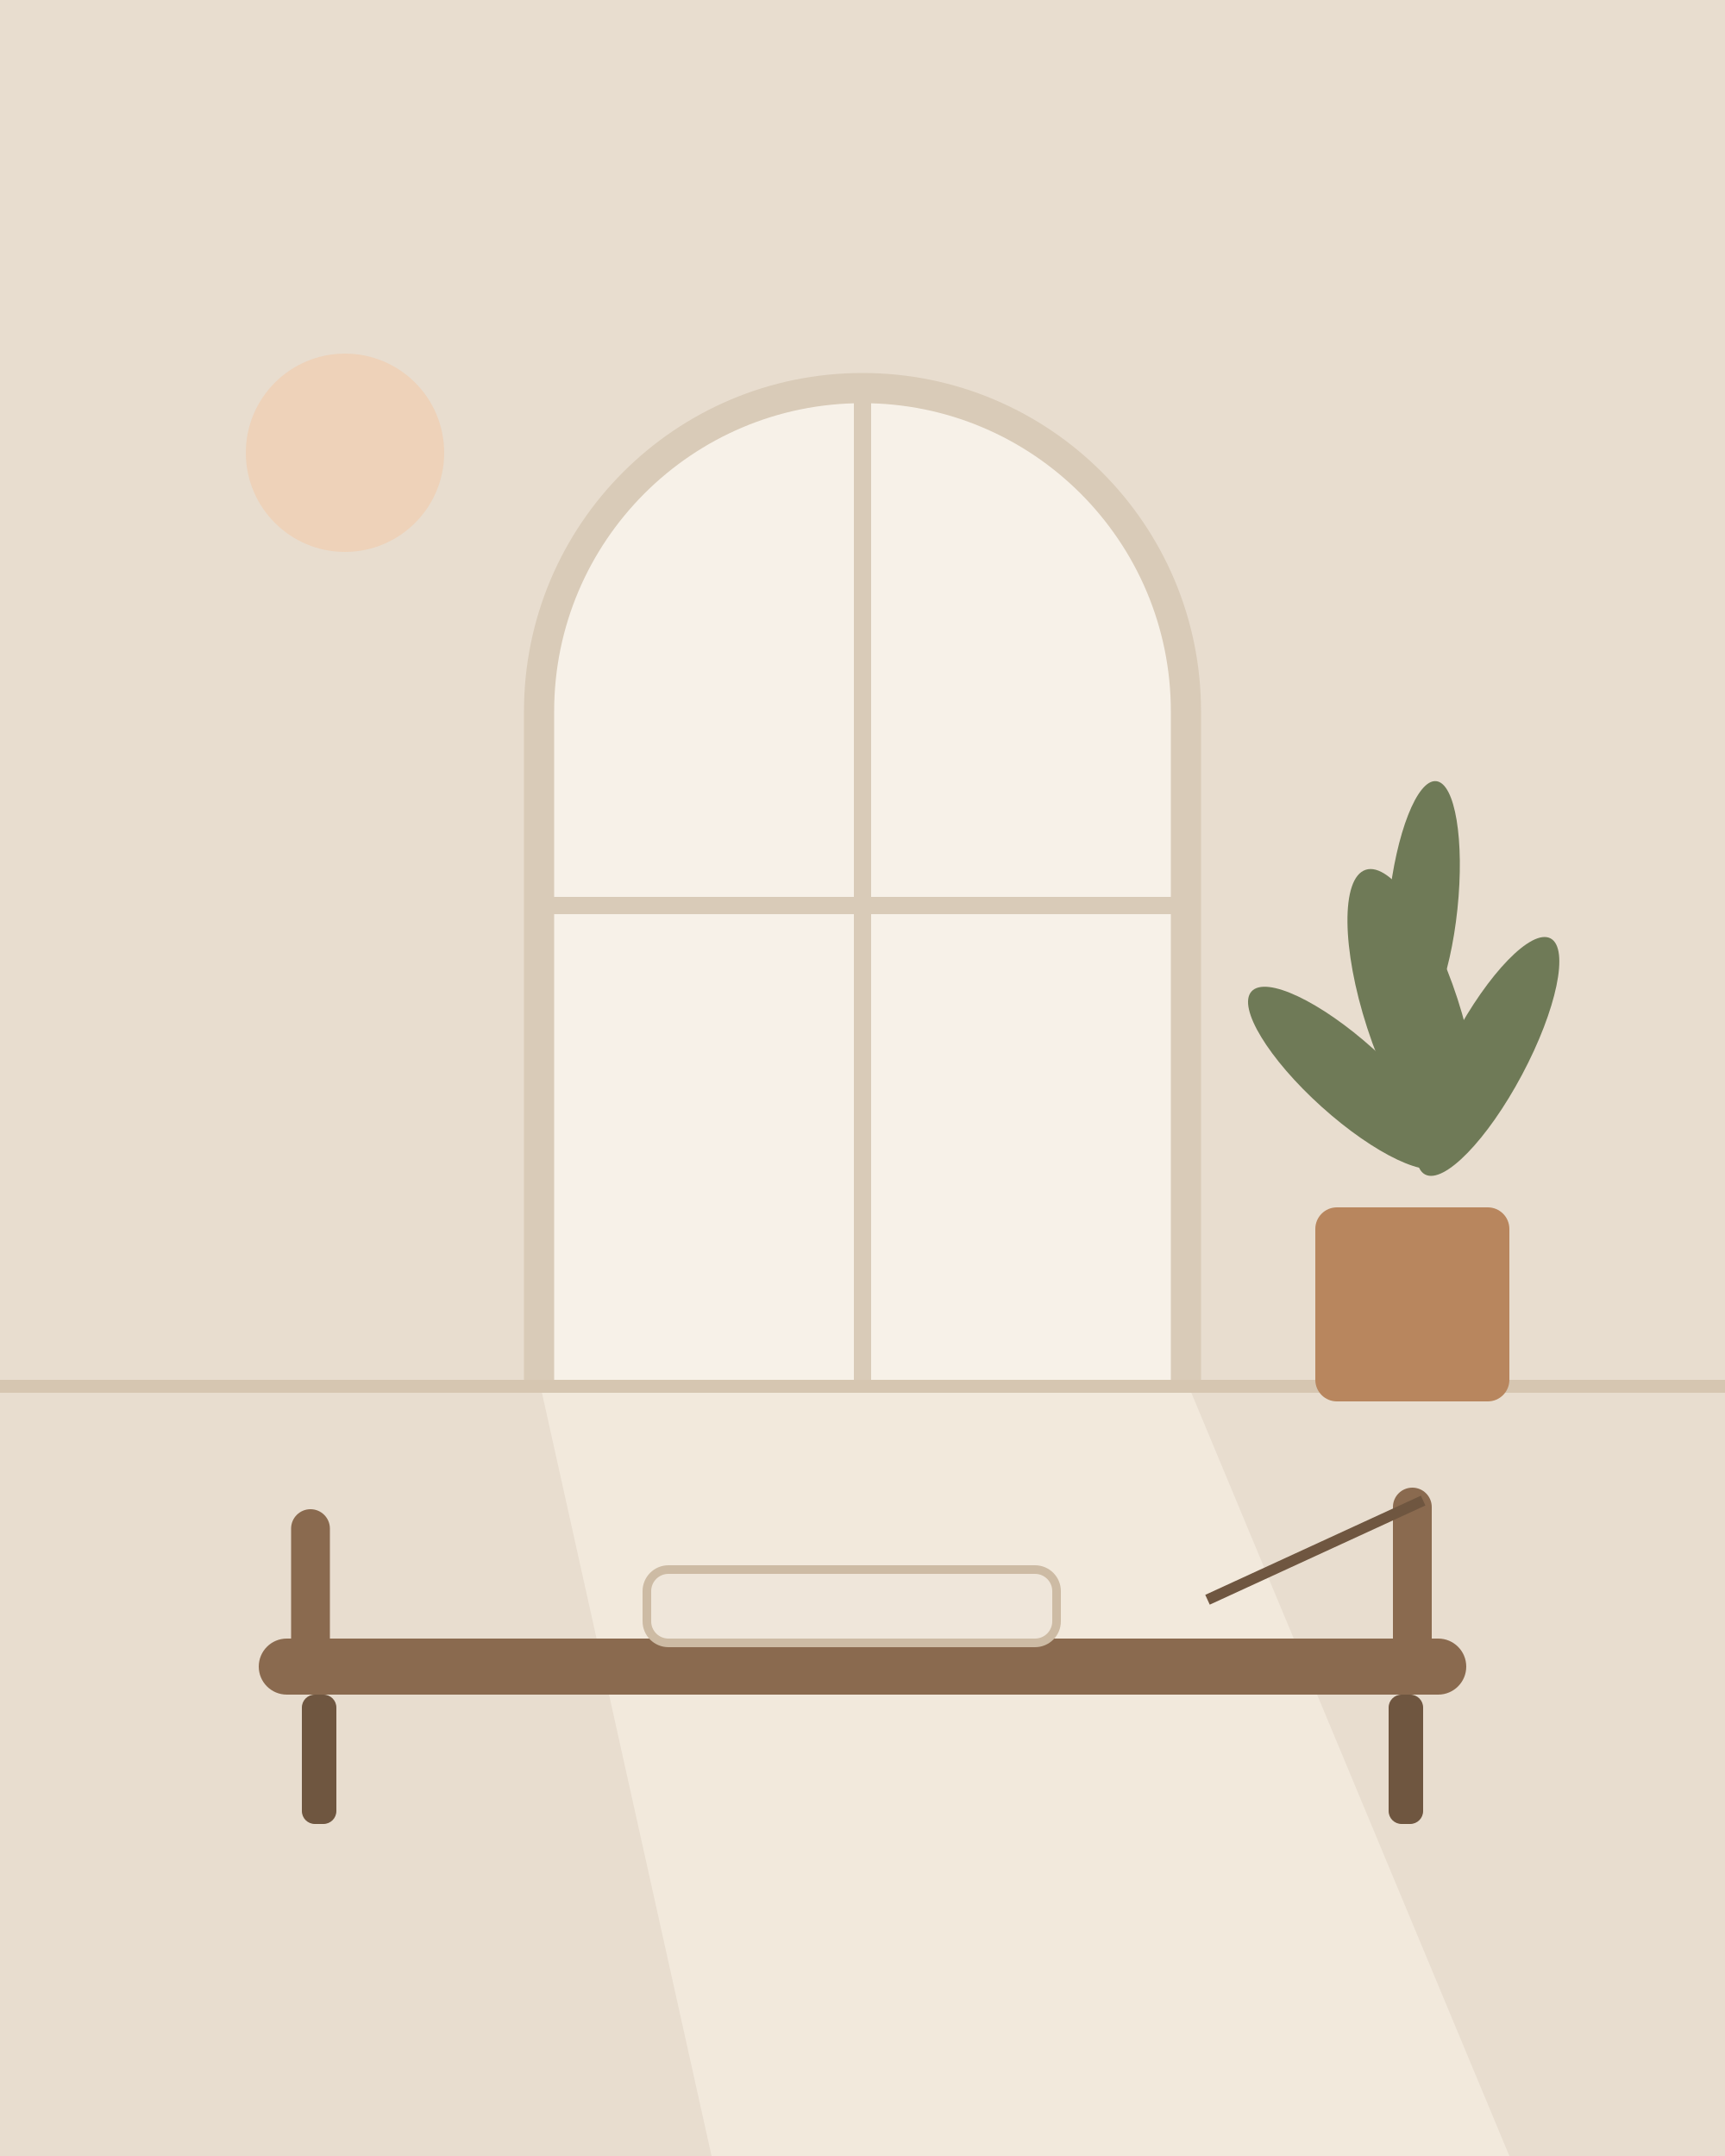
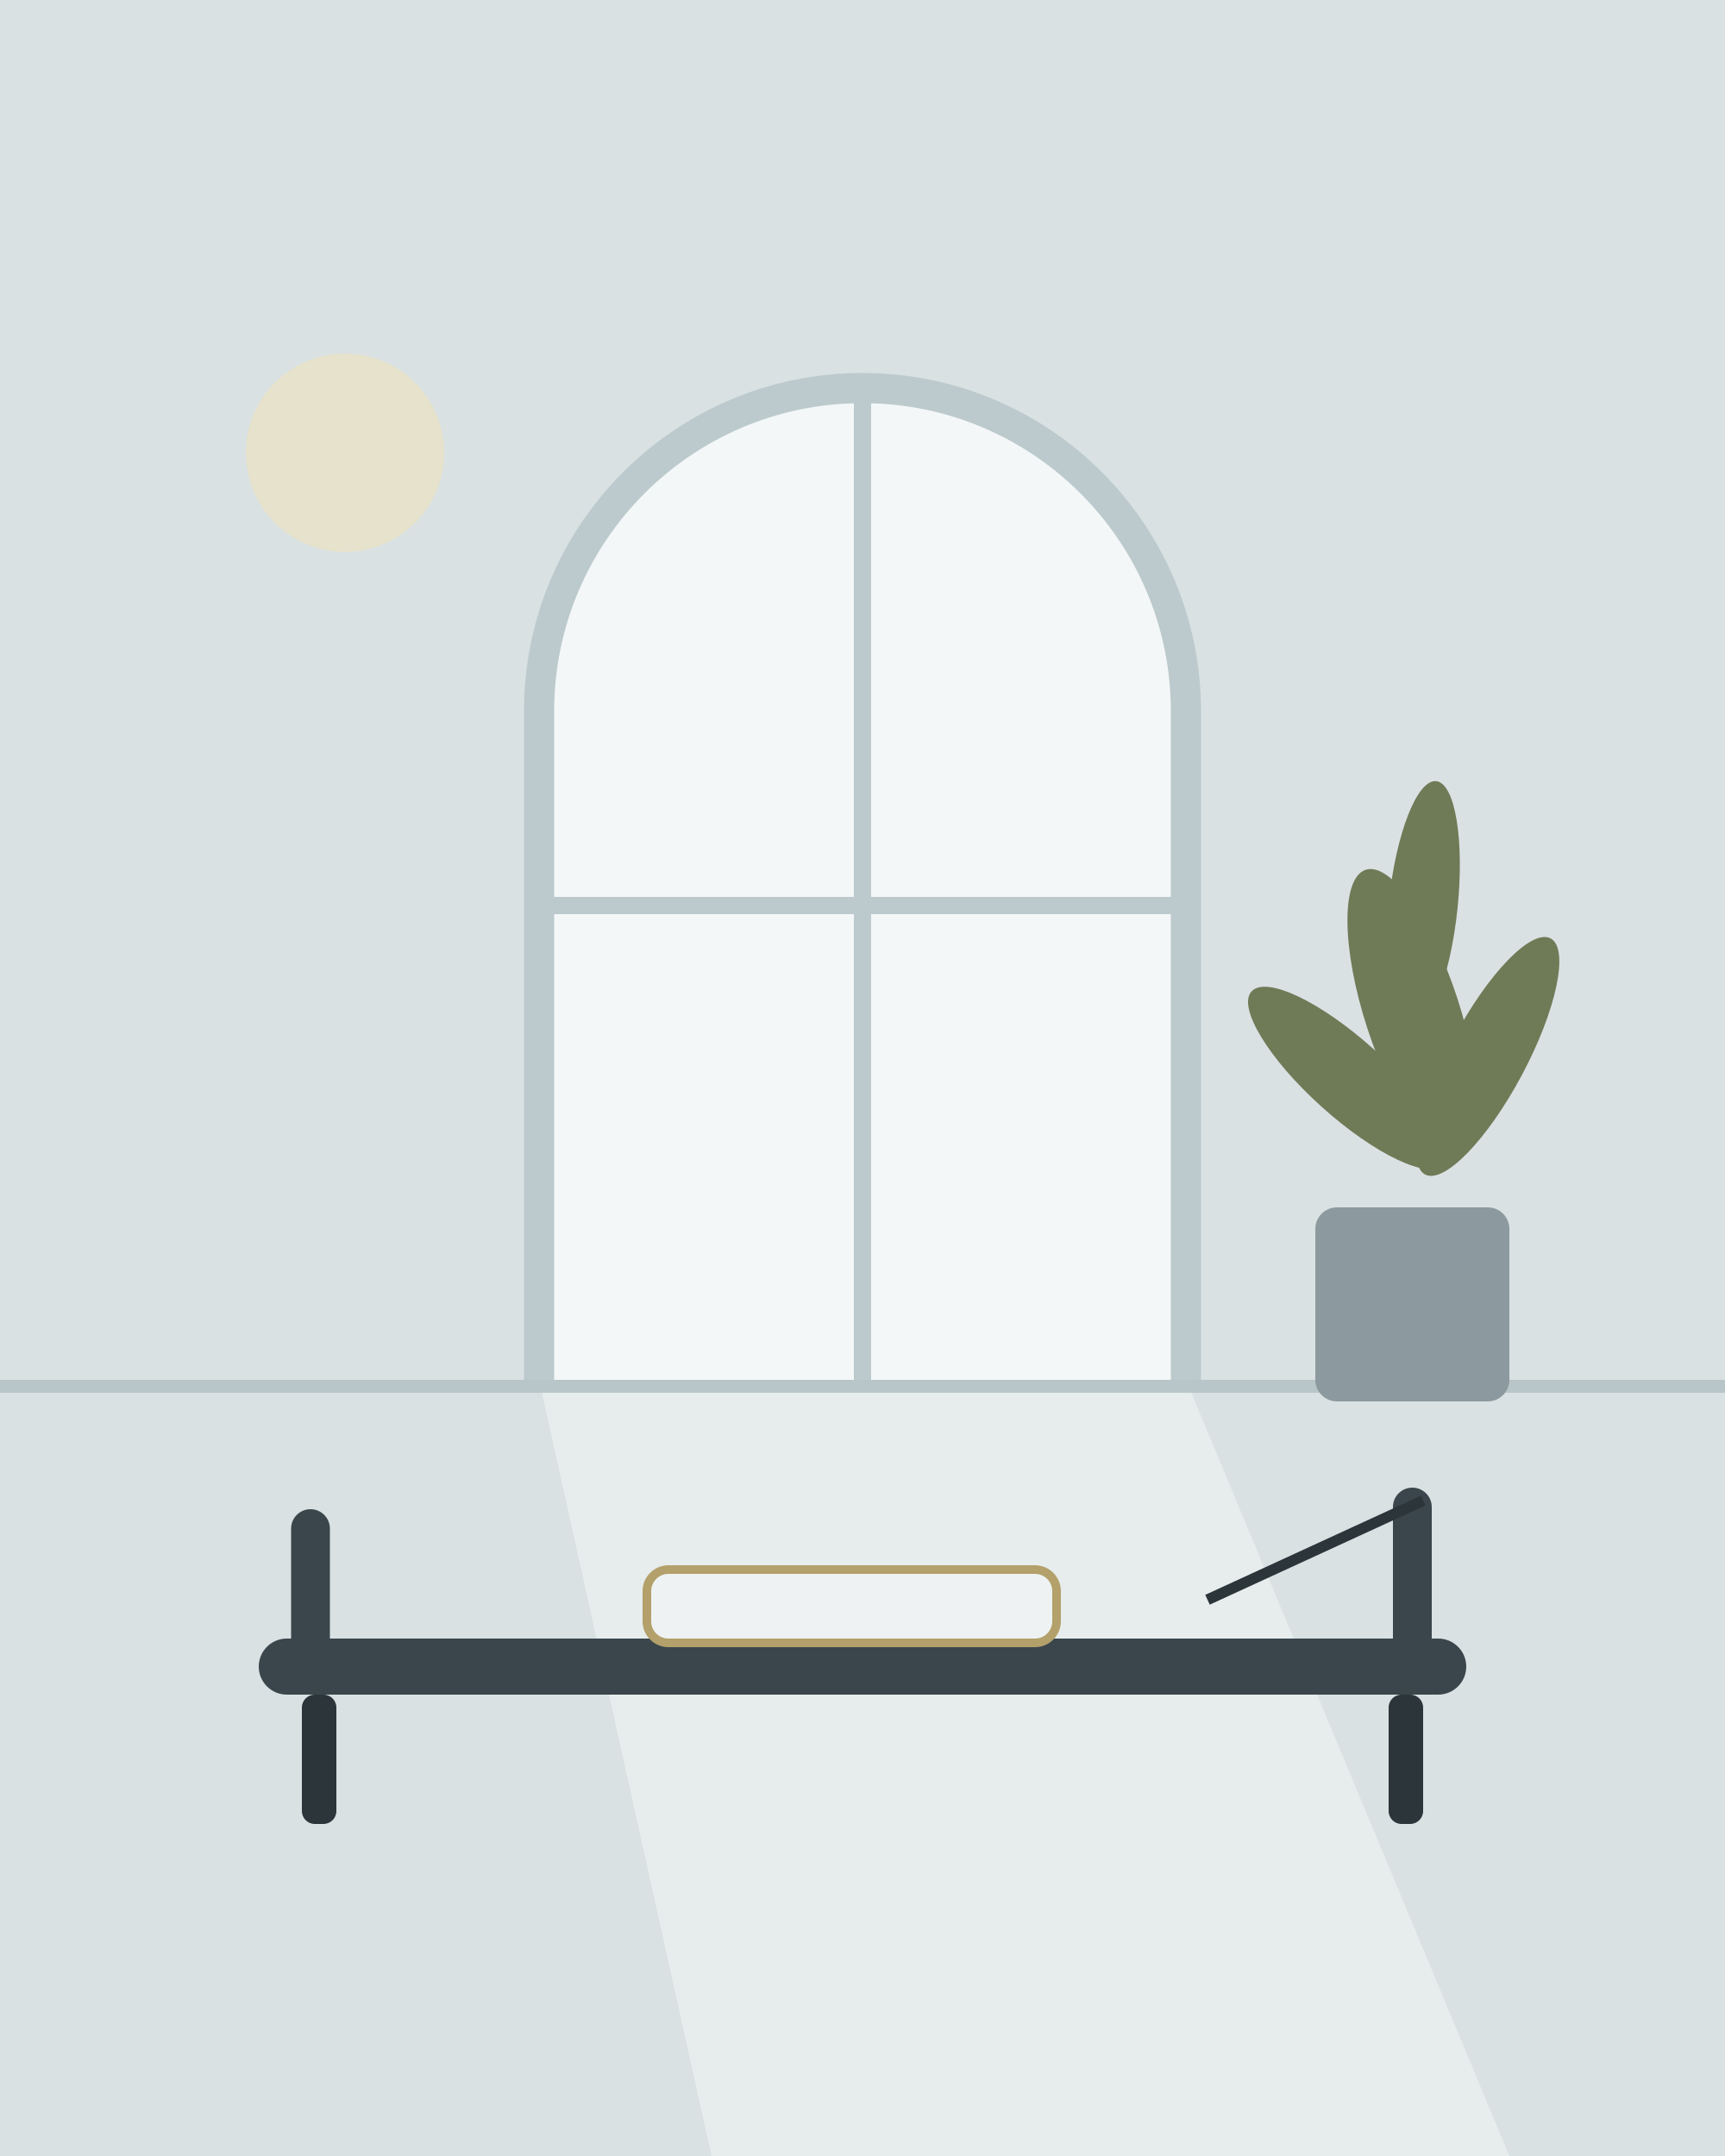
<svg xmlns="http://www.w3.org/2000/svg" viewBox="0 0 800 1000">
-   <rect width="800" height="1000" fill="#e8ddcf" />
-   <path d="M250 640 V330 a150 150 0 0 1 300 0 V640 Z" fill="#f7f1e8" />
-   <path d="M250 640 V330 a150 150 0 0 1 300 0 V640" fill="none" stroke="#d9cbb8" stroke-width="14" />
-   <line x1="400" y1="180" x2="400" y2="640" stroke="#d9cbb8" stroke-width="8" />
-   <line x1="250" y1="420" x2="550" y2="420" stroke="#d9cbb8" stroke-width="8" />
-   <path d="M250 640 L550 640 L700 1000 L330 1000 Z" fill="#f2e9dc" />
-   <rect y="640" width="800" height="6" fill="#d6c6b1" />
-   <rect x="610" y="560" width="90" height="90" rx="10" fill="#b8865e" />
+   <rect width="800" height="1000" fill="#d9e1e3" />
+   <path d="M250 640 V330 a150 150 0 0 1 300 0 V640 Z" fill="#f4f7f7" />
+   <path d="M250 640 V330 a150 150 0 0 1 300 0 V640" fill="none" stroke="#bccacd" stroke-width="14" />
+   <line x1="400" y1="180" x2="400" y2="640" stroke="#bccacd" stroke-width="8" />
+   <line x1="250" y1="420" x2="550" y2="420" stroke="#bccacd" stroke-width="8" />
+   <path d="M250 640 L550 640 L700 1000 L330 1000 Z" fill="#e7eded" />
+   <rect y="640" width="800" height="6" fill="#b9c6c9" />
+   <rect x="610" y="560" width="90" height="90" rx="10" fill="#8c9a9f" />
  <g fill="#6f7a57">
    <ellipse cx="655" cy="470" rx="22" ry="70" transform="rotate(-18 655 470)" />
    <ellipse cx="625" cy="500" rx="18" ry="60" transform="rotate(-48 625 500)" />
    <ellipse cx="690" cy="490" rx="18" ry="62" transform="rotate(28 690 490)" />
    <ellipse cx="660" cy="420" rx="16" ry="58" transform="rotate(6 660 420)" />
  </g>
  <g>
-     <rect x="120" y="760" width="560" height="26" rx="13" fill="#8a6a4f" />
-     <rect x="300" y="728" width="190" height="34" rx="10" fill="#efe6da" stroke="#cdbba4" stroke-width="4" />
-     <rect x="135" y="700" width="18" height="86" rx="9" fill="#8a6a4f" />
-     <rect x="646" y="690" width="18" height="96" rx="9" fill="#8a6a4f" />
-     <line x1="660" y1="696" x2="560" y2="742" stroke="#6f5640" stroke-width="5" />
-     <rect x="140" y="786" width="16" height="60" rx="6" fill="#6f5640" />
-     <rect x="644" y="786" width="16" height="60" rx="6" fill="#6f5640" />
+     <rect x="120" y="760" width="560" height="26" rx="13" fill="#3a464c" />
+     <rect x="300" y="728" width="190" height="34" rx="10" fill="#eef2f2" stroke="#b3a06a" stroke-width="4" />
+     <rect x="135" y="700" width="18" height="86" rx="9" fill="#3a464c" />
+     <rect x="646" y="690" width="18" height="96" rx="9" fill="#3a464c" />
+     <line x1="660" y1="696" x2="560" y2="742" stroke="#2b353a" stroke-width="5" />
+     <rect x="140" y="786" width="16" height="60" rx="6" fill="#2b353a" />
+     <rect x="644" y="786" width="16" height="60" rx="6" fill="#2b353a" />
  </g>
-   <circle cx="160" cy="210" r="46" fill="#f2c9a8" opacity=".55" />
+   <circle cx="160" cy="210" r="46" fill="#f1e3b8" opacity=".55" />
</svg>
